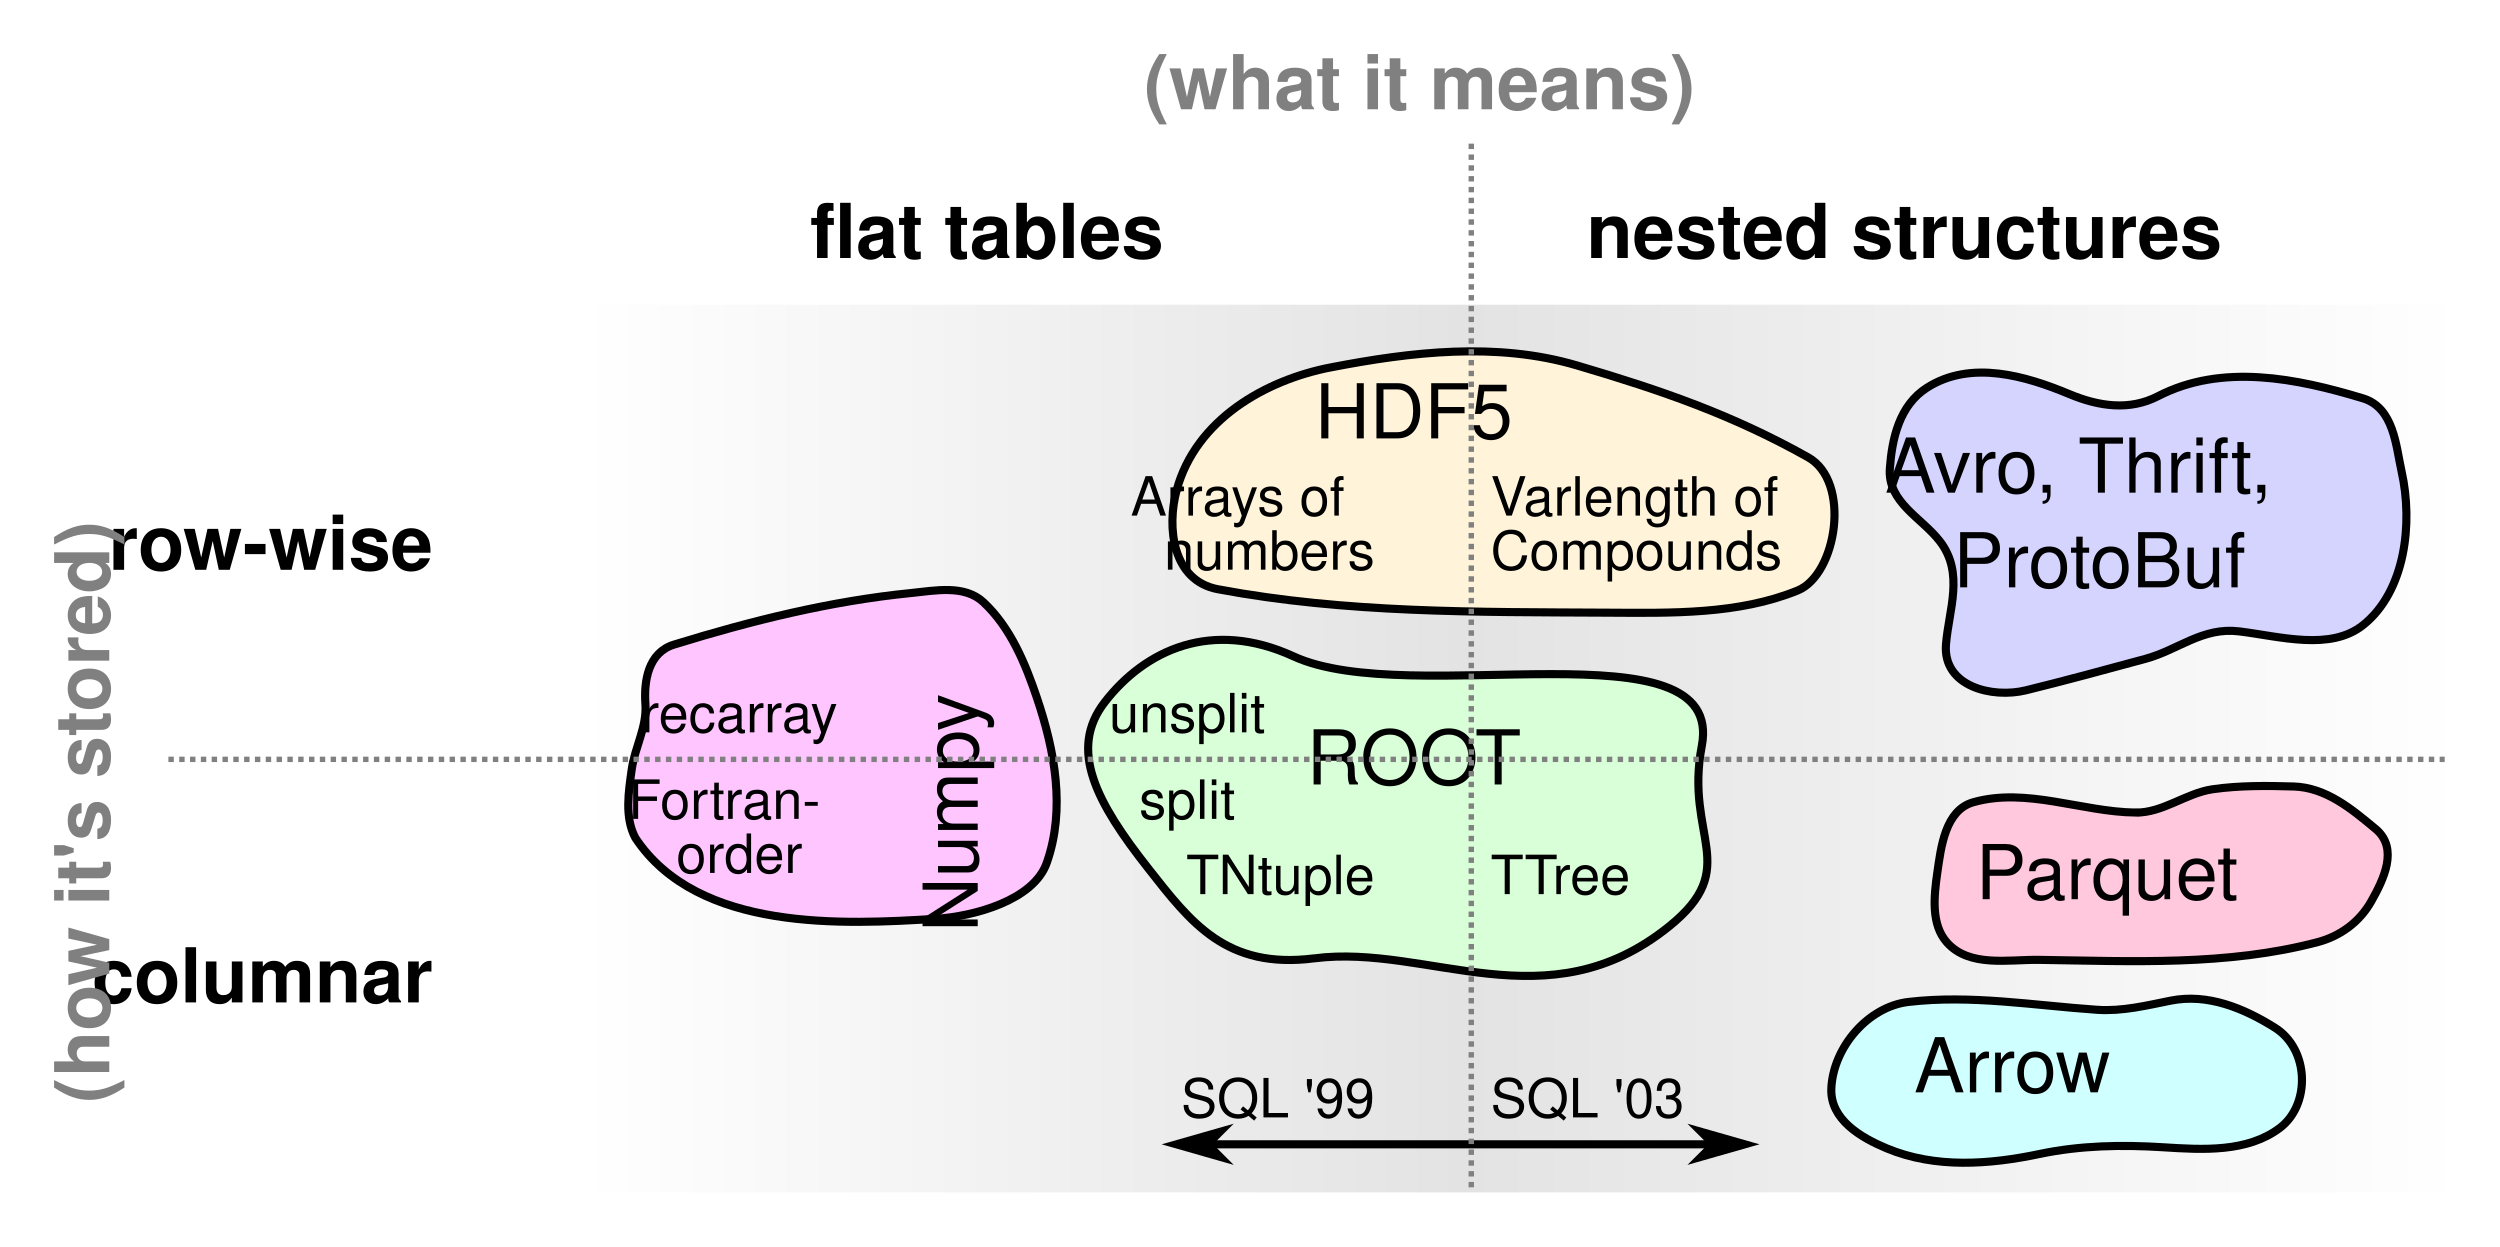
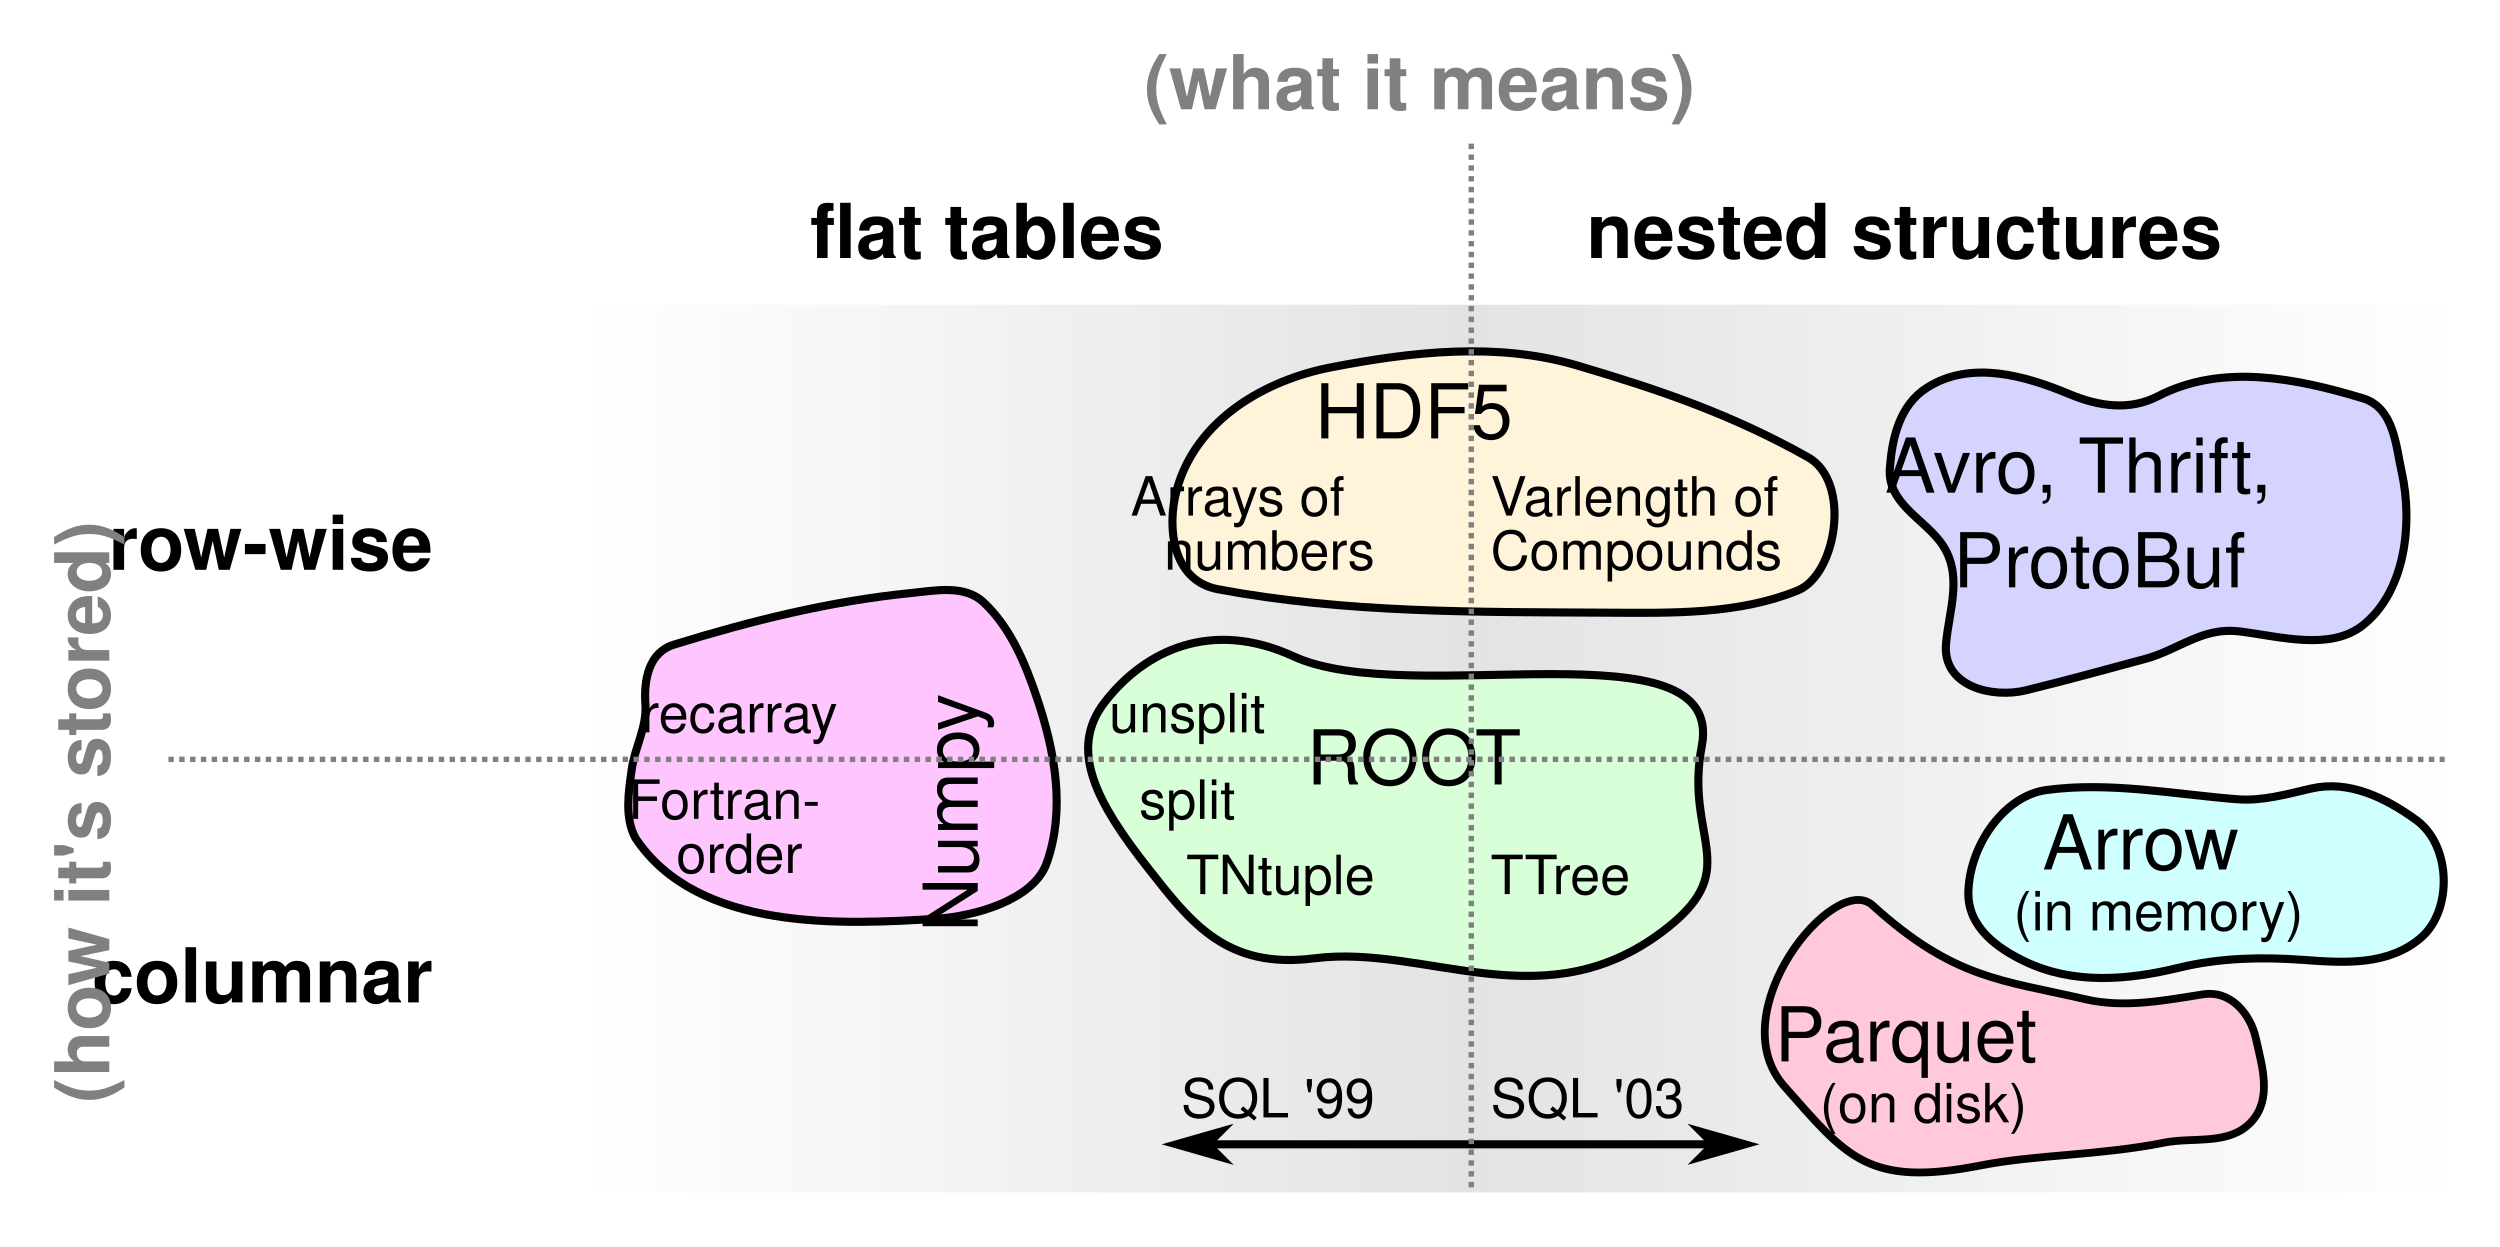
<svg xmlns="http://www.w3.org/2000/svg" xmlns:xlink="http://www.w3.org/1999/xlink" width="462.302" height="230.498" id="svg2" version="1.1">
  <defs id="defs4">
    <linearGradient id="linearGradient4862">
      <stop style="stop-color:#ffffff;stop-opacity:1" offset="0" id="stop4864" />
      <stop id="stop4878" offset="0.47" style="stop-color:#e3e3e3;stop-opacity:1" />
      <stop style="stop-color:#ffffff;stop-opacity:1" offset="1" id="stop4866" />
    </linearGradient>
    <marker orient="auto" refY="0" refX="0" id="Arrow1Mstart" style="overflow:visible">
      <path id="path3961" d="M 0,0 5,-5 -12.5,0 5,5 0,0 z" style="fill-rule:evenodd;stroke:#000000;stroke-width:1pt" transform="matrix(0.4,0,0,0.4,4,0)" />
    </marker>
    <marker orient="auto" refY="0" refX="0" id="Arrow1Mend" style="overflow:visible">
      <path id="path3964" d="M 0,0 5,-5 -12.5,0 5,5 0,0 z" style="fill-rule:evenodd;stroke:#000000;stroke-width:1pt" transform="matrix(-0.4,0,0,-0.4,-4,0)" />
    </marker>
    <linearGradient xlink:href="#linearGradient4862" id="linearGradient4868" x1="101.853" y1="142.865" x2="449.555" y2="142.865" gradientUnits="userSpaceOnUse" />
  </defs>
  <g id="layer1" transform="translate(-42.92901,-321.2276)">
    <rect style="color:#000000;fill:url(#linearGradient4868);fill-opacity:1;stroke:none;stroke-width:2;marker:none;visibility:visible;display:inline;overflow:visible;enable-background:accumulate" id="rect4860" width="345.243" height="164.152" x="101.425" y="58.792" transform="translate(48.5625,318.7812)" />
    <text xml:space="preserve" style="font-size:14px;font-style:normal;font-variant:normal;font-weight:bold;font-stretch:normal;text-align:end;line-height:125%;letter-spacing:0px;word-spacing:0px;text-anchor:end;fill:#000000;fill-opacity:1;stroke:none;font-family:Nimbus Sans L;-inkscape-font-specification:Nimbus Sans L Bold" x="142.429" y="426.59" id="text2985">
      <tspan id="tspan2987" x="142.429" y="426.59">row-wise</tspan>
    </text>
    <text id="text2989" y="506.59" x="142.429" style="font-size:14px;font-style:normal;font-variant:normal;font-weight:bold;font-stretch:normal;text-align:end;line-height:125%;letter-spacing:0px;word-spacing:0px;text-anchor:end;fill:#000000;fill-opacity:1;stroke:none;font-family:Nimbus Sans L;-inkscape-font-specification:Nimbus Sans L Bold" xml:space="preserve">
      <tspan y="506.59" x="142.429" id="tspan2991">columnar</tspan>
    </text>
    <text xml:space="preserve" style="font-size:14px;font-style:normal;font-variant:normal;font-weight:bold;font-stretch:normal;text-align:center;line-height:125%;letter-spacing:0px;word-spacing:0px;text-anchor:middle;fill:#000000;fill-opacity:1;stroke:none;font-family:Nimbus Sans L;-inkscape-font-specification:Nimbus Sans L Bold" x="235.161" y="368.934" id="text2993">
      <tspan id="tspan2995" x="235.161" y="368.934">flat tables</tspan>
    </text>
    <text id="text2997" y="368.934" x="404.797" style="font-size:14px;font-style:normal;font-variant:normal;font-weight:bold;font-stretch:normal;text-align:center;line-height:125%;letter-spacing:0px;word-spacing:0px;text-anchor:middle;fill:#000000;fill-opacity:1;stroke:none;font-family:Nimbus Sans L;-inkscape-font-specification:Nimbus Sans L Bold" xml:space="preserve">
      <tspan y="368.934" x="404.797" id="tspan2999">nested structures</tspan>
    </text>
    <path style="color:#000000;fill:#d8ffd8;fill-opacity:1;stroke:#000000;stroke-width:1.5;stroke-linecap:butt;stroke-linejoin:miter;stroke-miterlimit:4;stroke-opacity:1;stroke-dasharray:none;stroke-dashoffset:0;marker:none;visibility:visible;display:inline;overflow:visible;enable-background:accumulate" d="m 285.993,498.442 c -16.358,2.083 -22.87,-6.652 -30.722,-16.629 -9.526,-12.104 -14.863,-21.944 -8.051,-30.743 7.457,-9.632 19.786,-15.414 34.913,-8.466 21.661,9.949 79.932,-6.721 75.49,16.584 -3.212,16.852 7.541,22.391 -6.026,33.334 -22.564,18.201 -44.512,3.233 -65.604,5.919 z" id="path3852" />
    <text xml:space="preserve" style="font-size:14px;font-style:normal;font-variant:normal;font-weight:normal;font-stretch:normal;text-align:start;line-height:125%;letter-spacing:0px;word-spacing:0px;text-anchor:start;fill:#000000;fill-opacity:1;stroke:none;font-family:Nimbus Sans L;-inkscape-font-specification:Nimbus Sans L" x="361" y="372.375" id="text3906" transform="translate(48.5625,318.7812)">
      <tspan id="tspan3908" x="361" y="372.375" />
    </text>
    <path style="color:#000000;fill:#ffc5ff;fill-opacity:1;stroke:#000000;stroke-width:1.5;stroke-linecap:butt;stroke-linejoin:miter;stroke-miterlimit:4;stroke-opacity:1;stroke-dasharray:none;stroke-dashoffset:0;marker:none;visibility:visible;display:inline;overflow:visible;enable-background:accumulate" d="m 211.429,430.887 c -14.901,1.484 -29.55,5.121 -43.86,9.54 -4.787,1.478 -5.591,6.721 -5.288,11.001 0.302,4.262 -1.954,7.953 -2.53,12.063 -0.584,4.17 -1.349,8.88 0.665,12.677 11.61,17.518 38.68,15.996 55.628,14.967 7.069,-0.465 18.004,-3.446 20.443,-10.327 3.529,-9.956 1.47,-20.795 -1.784,-30.456 -2.167,-6.435 -4.921,-13.104 -9.917,-17.766 -3.519,-3.284 -8.953,-2.138 -13.358,-1.699 z" id="path3941" />
    <path style="color:#000000;fill:none;stroke:#000000;stroke-width:1.5;stroke-linecap:butt;stroke-linejoin:miter;stroke-miterlimit:4;stroke-opacity:1;stroke-dasharray:none;stroke-dashoffset:0;marker:none;marker-start:url(#Arrow1Mstart);marker-end:url(#Arrow1Mend);visibility:visible;display:inline;overflow:visible;enable-background:accumulate" d="m 260.695,532.835 104.652,0" id="path3949" />
    <path style="color:#000000;fill:#fff4d9;fill-opacity:1;stroke:#000000;stroke-width:1.5;stroke-linecap:butt;stroke-linejoin:miter;stroke-miterlimit:4;stroke-opacity:1;stroke-dasharray:none;stroke-dashoffset:0;marker:none;visibility:visible;display:inline;overflow:visible;enable-background:accumulate" d="m 289.062,389.156 c -12.144,2.343 -24.983,9.666 -28.533,22.666 -1.903,6.97 -0.785,16.789 7.615,18.367 23.735,4.456 48.005,4.198 72.043,4.335 11.766,0.067 24.198,0.367 35.168,-4.102 7.224,-2.943 9.961,-20.126 1.914,-24.638 -14.003,-7.851 -27.089,-12.371 -42.732,-16.98 -14.888,-4.387 -30.635,-2.51 -45.475,0.353 z" id="path4787" />
    <path style="color:#000000;fill:#d4d4ff;fill-opacity:1;stroke:#000000;stroke-width:1.5;stroke-linecap:butt;stroke-linejoin:miter;stroke-miterlimit:4;stroke-opacity:1;stroke-dasharray:none;stroke-dashoffset:0;marker:none;visibility:visible;display:inline;overflow:visible;enable-background:accumulate" d="m 425.627,394.118 c -8.105,-3.382 -18.208,-6.377 -26.341,-1.208 -5.144,3.269 -6.481,9.421 -6.885,14.963 -0.453,6.226 5.896,9.104 9.25,13.447 4.556,5.9 1.639,12.717 1.132,19.048 -0.625,7.805 8.544,10.05 14.806,8.508 7.42,-1.827 14.632,-3.798 22.089,-5.819 6.06,-1.642 10.524,-5.905 17.313,-5.075 7.557,0.925 16.867,3.683 22.946,-1.182 7.802,-6.243 9.237,-18.8 7.098,-28.374 -1.05,-4.701 -1.396,-11.8 -7.158,-13.542 -12.263,-3.709 -26.033,-6.519 -37.89,-0.39 -5.285,2.732 -10.972,1.873 -16.36,-0.375 z" id="path4827" />
-     <path style="color:#000000;fill:#ffc8dd;fill-opacity:1;stroke:#000000;stroke-width:1.5;stroke-linecap:butt;stroke-linejoin:miter;stroke-miterlimit:4;stroke-opacity:1;stroke-dasharray:none;stroke-dashoffset:0;marker:none;visibility:visible;display:inline;overflow:visible;enable-background:accumulate" d="m 437.825,471.491 c -9.987,-0.141 -20.174,-4.68 -29.97,-1.919 -5.227,1.473 -5.998,8.283 -6.688,13.119 -0.609,4.265 -1.175,9.5 1.797,12.824 4.155,4.646 11.328,3.13 17.023,3.21 17.189,0.242 34.745,1.149 51.54,-3.283 4.123,-1.088 7.732,-3.704 9.879,-7.508 2.232,-3.952 5.175,-9.791 0.823,-13.417 -4.407,-3.671 -9.171,-7.678 -15.188,-7.853 -4.971,-0.144 -10.009,-0.193 -14.921,0.508 -4.951,0.707 -9.215,4.39 -14.295,4.318 z" id="path4838" />
-     <path style="color:#000000;fill:#cfffff;fill-opacity:1;stroke:#000000;stroke-width:1.5;stroke-linecap:butt;stroke-linejoin:miter;stroke-miterlimit:4;stroke-opacity:1;stroke-dasharray:none;stroke-dashoffset:0;marker:none;visibility:visible;display:inline;overflow:visible;enable-background:accumulate" d="m 430.754,507.962 c -11.617,-0.801 -23.323,-2.809 -34.907,-1.456 -7.467,0.872 -13.926,8.391 -14.266,15.987 -0.258,5.77 5.497,9.111 10.255,11.096 8.967,3.741 18.959,2.99 28.25,1.033 7.516,-1.583 15.219,-1.728 22.881,-1.24 7.256,0.462 15.54,0.983 21.576,-3.594 5.683,-4.31 5.457,-14.511 -0.95,-18.527 -5.714,-3.581 -12.396,-6.366 -19.249,-4.996 -4.472,0.894 -8.98,2.014 -13.588,1.696 z" id="path4846" />
+     <path style="color:#000000;fill:#cfffff;fill-opacity:1;fill-rule:nonzero;stroke:#000000;stroke-width:1.5;stroke-linecap:butt;stroke-linejoin:miter;stroke-miterlimit:4;stroke-opacity:1;stroke-dasharray:none;stroke-dashoffset:0;marker:none;visibility:visible;display:inline;overflow:visible;enable-background:accumulate" d="m 456.591,469.025 c -11.733,-0.936 -23.556,-3.283 -35.256,-1.701 -7.541,1.019 -14.065,9.807 -14.409,18.686 -0.261,6.744 5.552,10.649 10.357,12.969 9.056,4.372 19.149,3.495 28.532,1.208 7.591,-1.85 15.371,-2.02 23.109,-1.449 7.328,0.54 15.696,1.149 21.792,-4.201 5.74,-5.037 5.512,-16.96 -0.96,-21.654 -5.771,-4.186 -12.52,-7.44 -19.442,-5.839 -4.516,1.045 -9.07,2.354 -13.724,1.982 z" id="path4846" />
    <text xml:space="preserve" style="font-size:10px;font-style:normal;font-variant:normal;font-weight:normal;font-stretch:normal;text-align:start;line-height:125%;letter-spacing:0px;word-spacing:0px;text-anchor:start;fill:#000000;fill-opacity:1;stroke:none;font-family:Nimbus Sans L;-inkscape-font-specification:Nimbus Sans L" x="318.571" y="486.576" id="text3824">
      <tspan id="tspan3826" x="318.571" y="486.576">TTree</tspan>
    </text>
    <text id="text3828" y="486.576" x="311.045" style="font-size:10px;font-style:normal;font-variant:normal;font-weight:normal;font-stretch:normal;text-align:end;line-height:125%;letter-spacing:0px;word-spacing:0px;text-anchor:end;fill:#000000;fill-opacity:1;stroke:none;font-family:Nimbus Sans L;-inkscape-font-specification:Nimbus Sans L" xml:space="preserve">
      <tspan y="486.576" x="311.045" id="tspan3830">TNtuple</tspan>
    </text>
    <text xml:space="preserve" style="font-size:14px;font-style:normal;font-variant:normal;font-weight:normal;font-stretch:normal;text-align:center;line-height:125%;letter-spacing:0px;word-spacing:0px;text-anchor:middle;fill:#000000;fill-opacity:1;stroke:none;font-family:Nimbus Sans L;-inkscape-font-specification:Nimbus Sans L" x="314.113" y="466.291" id="text3840">
      <tspan id="tspan3842" x="314.113" y="466.291">ROOT</tspan>
    </text>
    <text xml:space="preserve" style="font-size:10px;font-style:normal;font-variant:normal;font-weight:normal;font-stretch:normal;text-align:end;line-height:125%;letter-spacing:0px;word-spacing:0px;text-anchor:end;fill:#000000;fill-opacity:1;stroke:none;font-family:Nimbus Sans L;-inkscape-font-specification:Nimbus Sans L" x="269.421" y="456.648" id="text3844">
      <tspan id="tspan3846" x="269.421" y="456.648" style="text-align:center;text-anchor:middle">unsplit</tspan>
    </text>
    <text id="text3848" y="472.648" x="269.421" style="font-size:10px;font-style:normal;font-variant:normal;font-weight:normal;font-stretch:normal;text-align:end;line-height:125%;letter-spacing:0px;word-spacing:0px;text-anchor:end;fill:#000000;fill-opacity:1;stroke:none;font-family:Nimbus Sans L;-inkscape-font-specification:Nimbus Sans L" xml:space="preserve">
      <tspan style="text-align:center;text-anchor:middle" y="472.648" x="269.421" id="tspan3850">split</tspan>
    </text>
    <text id="text3879" y="527.862" x="318.571" style="font-size:10px;font-style:normal;font-variant:normal;font-weight:normal;font-stretch:normal;text-align:start;line-height:125%;letter-spacing:0px;word-spacing:0px;text-anchor:start;fill:#000000;fill-opacity:1;stroke:none;font-family:Nimbus Sans L;-inkscape-font-specification:Nimbus Sans L" xml:space="preserve">
      <tspan y="527.862" x="318.571" id="tspan3881">SQL '03</tspan>
    </text>
    <text xml:space="preserve" style="font-size:10px;font-style:normal;font-variant:normal;font-weight:normal;font-stretch:normal;text-align:end;line-height:125%;letter-spacing:0px;word-spacing:0px;text-anchor:end;fill:#000000;fill-opacity:1;stroke:none;font-family:Nimbus Sans L;-inkscape-font-specification:Nimbus Sans L" x="311.045" y="527.862" id="text3883">
      <tspan id="tspan3885" x="311.045" y="527.862">SQL '99</tspan>
    </text>
    <text id="text3929" y="456.648" x="186.602" style="font-size:10px;font-style:normal;font-variant:normal;font-weight:normal;font-stretch:normal;text-align:end;line-height:125%;letter-spacing:0px;word-spacing:0px;text-anchor:end;fill:#000000;fill-opacity:1;stroke:none;font-family:Nimbus Sans L;-inkscape-font-specification:Nimbus Sans L" xml:space="preserve">
      <tspan style="text-align:center;text-anchor:middle" y="456.648" x="186.602" id="tspan3931">recarray</tspan>
    </text>
    <text xml:space="preserve" style="font-size:10px;font-style:normal;font-variant:normal;font-weight:normal;font-stretch:normal;text-align:end;line-height:100%;letter-spacing:0px;word-spacing:0px;text-anchor:end;fill:#000000;fill-opacity:1;stroke:none;font-family:Nimbus Sans L;-inkscape-font-specification:Nimbus Sans L" x="186.602" y="472.648" id="text3933">
      <tspan id="tspan3935" x="186.602" y="472.648" style="text-align:center;line-height:100%;text-anchor:middle">Fortran-</tspan>
      <tspan x="186.602" y="482.648" style="text-align:center;line-height:100%;text-anchor:middle" id="tspan4765">order</tspan>
    </text>
    <text id="text4771" y="402.291" x="314.113" style="font-size:14px;font-style:normal;font-variant:normal;font-weight:normal;font-stretch:normal;text-align:center;line-height:125%;letter-spacing:0px;word-spacing:0px;text-anchor:middle;fill:#000000;fill-opacity:1;stroke:none;font-family:Nimbus Sans L;-inkscape-font-specification:Nimbus Sans L" xml:space="preserve">
      <tspan y="402.291" x="314.113" id="tspan4773">HDF5</tspan>
    </text>
    <text id="text4775" y="416.576" x="318.571" style="font-size:10px;font-style:normal;font-variant:normal;font-weight:normal;font-stretch:normal;text-align:start;line-height:100%;letter-spacing:0px;word-spacing:0px;text-anchor:start;fill:#000000;fill-opacity:1;stroke:none;font-family:Nimbus Sans L;-inkscape-font-specification:Nimbus Sans L" xml:space="preserve">
      <tspan y="416.576" x="318.571" id="tspan4777" style="line-height:100%">Varlength of</tspan>
      <tspan y="426.576" x="318.571" id="tspan4783" style="line-height:100%">Compounds</tspan>
    </text>
    <text xml:space="preserve" style="font-size:10px;font-style:normal;font-variant:normal;font-weight:normal;font-stretch:normal;text-align:end;line-height:100%;letter-spacing:0px;word-spacing:0px;text-anchor:end;fill:#000000;fill-opacity:1;stroke:none;font-family:Nimbus Sans L;-inkscape-font-specification:Nimbus Sans L" x="311.045" y="416.576" id="text4779">
      <tspan id="tspan4781" x="311.045" y="416.576">Arrays of</tspan>
      <tspan x="311.045" y="426.576" id="tspan4785">numbers</tspan>
    </text>
-     <text id="text4813" y="487.504" x="442.276" style="font-size:14px;font-style:normal;font-variant:normal;font-weight:normal;font-stretch:normal;text-align:center;line-height:125%;letter-spacing:0px;word-spacing:0px;text-anchor:middle;fill:#000000;fill-opacity:1;stroke:none;font-family:Nimbus Sans L;-inkscape-font-specification:Nimbus Sans L" xml:space="preserve">
-       <tspan y="487.504" x="442.276" id="tspan4815">Parquet</tspan>
-     </text>
-     <text xml:space="preserve" style="font-size:14px;font-style:normal;font-variant:normal;font-weight:normal;font-stretch:normal;text-align:center;line-height:125%;letter-spacing:0px;word-spacing:0px;text-anchor:middle;fill:#000000;fill-opacity:1;stroke:none;font-family:Nimbus Sans L;-inkscape-font-specification:Nimbus Sans L" x="424.776" y="523.216" id="text4817">
-       <tspan id="tspan4819" x="424.776" y="523.216">Arrow</tspan>
+     <path style="color:#000000;fill:#ffc8dd;fill-opacity:1;fill-rule:nonzero;stroke:#000000;stroke-width:1.441;stroke-linecap:butt;stroke-linejoin:miter;stroke-miterlimit:4;stroke-opacity:1;stroke-dasharray:none;stroke-dashoffset:0;marker:none;visibility:visible;display:inline;overflow:visible;enable-background:accumulate" d="m 428.595,506.017 c 7.158,1.664 14.573,0.215 21.754,-0.925 4.943,-0.785 8.701,3.45 9.749,8.2 1.116,5.062 3.085,11.163 -0.885,15.417 -4.088,4.38 -10.629,2.728 -16.085,3.817 -11.852,2.367 -23.643,2.196 -33.882,4.206 -21.005,4.124 -24.865,-1.641 -36.359,-14.627 -12.065,-13.632 9.302,-39.843 16.302,-33.48 15.075,13.703 24.073,13.829 39.405,17.393 z" id="path5073" />
+     <text id="text4813" y="517.504" x="405.077" style="font-size:14px;font-style:normal;font-variant:normal;font-weight:normal;font-stretch:normal;text-align:center;line-height:125%;letter-spacing:0px;word-spacing:0px;text-anchor:middle;fill:#000000;fill-opacity:1;stroke:none;font-family:Nimbus Sans L;-inkscape-font-specification:Nimbus Sans L" xml:space="preserve">
+       <tspan y="517.504" x="405.077" id="tspan4815">Parquet</tspan>
    </text>
    <text xml:space="preserve" style="font-size:14px;font-style:normal;font-variant:normal;font-weight:normal;font-stretch:normal;text-align:center;line-height:125%;letter-spacing:0px;word-spacing:0px;text-anchor:middle;fill:#000000;fill-opacity:1;stroke:none;font-family:Nimbus Sans L;-inkscape-font-specification:Nimbus Sans L" x="440.897" y="412.332" id="text4821">
      <tspan id="tspan4823" x="440.897" y="412.332">Avro, Thrift,</tspan>
      <tspan x="440.897" y="429.832" id="tspan4825">ProtoBuf</tspan>
    </text>
    <text id="text3937" y="223.728" x="-461.787" style="font-size:14px;font-style:normal;font-variant:normal;font-weight:normal;font-stretch:normal;text-align:center;line-height:125%;letter-spacing:0px;word-spacing:0px;text-anchor:middle;fill:#000000;fill-opacity:1;stroke:none;font-family:Nimbus Sans L;-inkscape-font-specification:Nimbus Sans L" xml:space="preserve" transform="matrix(0,-1,1,0,0,0)">
      <tspan y="223.728" x="-461.787" id="tspan3939">Numpy</tspan>
    </text>
    <path id="path3009" d="m 315,347.791 0,193.857" style="color:#000000;fill:none;stroke:#808080;stroke-width:1;stroke-linecap:butt;stroke-linejoin:miter;stroke-miterlimit:4;stroke-opacity:1;stroke-dasharray:1, 1;stroke-dashoffset:0;marker:none;visibility:visible;display:inline;overflow:visible;enable-background:accumulate" />
    <path id="path3013" d="M 74.071,461.648 495,461.648" style="color:#000000;fill:none;stroke:#808080;stroke-width:1;stroke-linecap:butt;stroke-linejoin:miter;stroke-miterlimit:4;stroke-opacity:1;stroke-dasharray:1, 1;stroke-dashoffset:0;marker:none;visibility:visible;display:inline;overflow:visible;enable-background:accumulate" />
    <text id="text4880" y="341.434" x="315.158" style="font-size:14px;font-style:normal;font-variant:normal;font-weight:bold;font-stretch:normal;text-align:center;line-height:125%;letter-spacing:0px;word-spacing:0px;text-anchor:middle;fill:#808080;fill-opacity:1;stroke:none;font-family:Nimbus Sans L;-inkscape-font-specification:Nimbus Sans L Bold" xml:space="preserve">
      <tspan y="341.434" x="315.158" id="tspan4882">(what it means)</tspan>
    </text>
    <text id="text4884" y="63.135" x="-461.653" style="font-size:14px;font-style:normal;font-variant:normal;font-weight:bold;font-stretch:normal;text-align:center;line-height:125%;letter-spacing:0px;word-spacing:0px;text-anchor:middle;fill:#808080;fill-opacity:1;stroke:none;font-family:Nimbus Sans L;-inkscape-font-specification:Nimbus Sans L Bold" xml:space="preserve" transform="matrix(0,-1,1,0,0,0)">
      <tspan y="63.135" x="-461.653" id="tspan4886">(how it's stored)</tspan>
    </text>
+     <text id="text5000" y="528.774" x="405.575" style="font-size:10px;font-style:normal;font-variant:normal;font-weight:normal;font-stretch:normal;text-align:center;line-height:125%;letter-spacing:0px;word-spacing:0px;text-anchor:middle;fill:#000000;fill-opacity:1;stroke:none;font-family:Nimbus Sans L;-inkscape-font-specification:Nimbus Sans L" xml:space="preserve">
+       <tspan y="528.774" x="405.575" id="tspan5002">(on disk)</tspan>
+     </text>
+     <text xml:space="preserve" style="font-size:14px;font-style:normal;font-variant:normal;font-weight:normal;font-stretch:normal;text-align:center;line-height:125%;letter-spacing:0px;word-spacing:0px;text-anchor:middle;fill:#000000;fill-opacity:1;stroke:none;font-family:Nimbus Sans L;-inkscape-font-specification:Nimbus Sans L" x="448.526" y="482.004" id="text5014">
+       <tspan id="tspan5016" x="448.526" y="482.004">Arrow</tspan>
+     </text>
+     <text xml:space="preserve" style="font-size:10px;font-style:normal;font-variant:normal;font-weight:normal;font-stretch:normal;text-align:center;line-height:125%;letter-spacing:0px;word-spacing:0px;text-anchor:middle;fill:#000000;fill-opacity:1;stroke:none;font-family:Nimbus Sans L;-inkscape-font-specification:Nimbus Sans L" x="449.025" y="493.274" id="text5018">
+       <tspan id="tspan5020" x="449.025" y="493.274">(in memory)</tspan>
+     </text>
  </g>
</svg>
